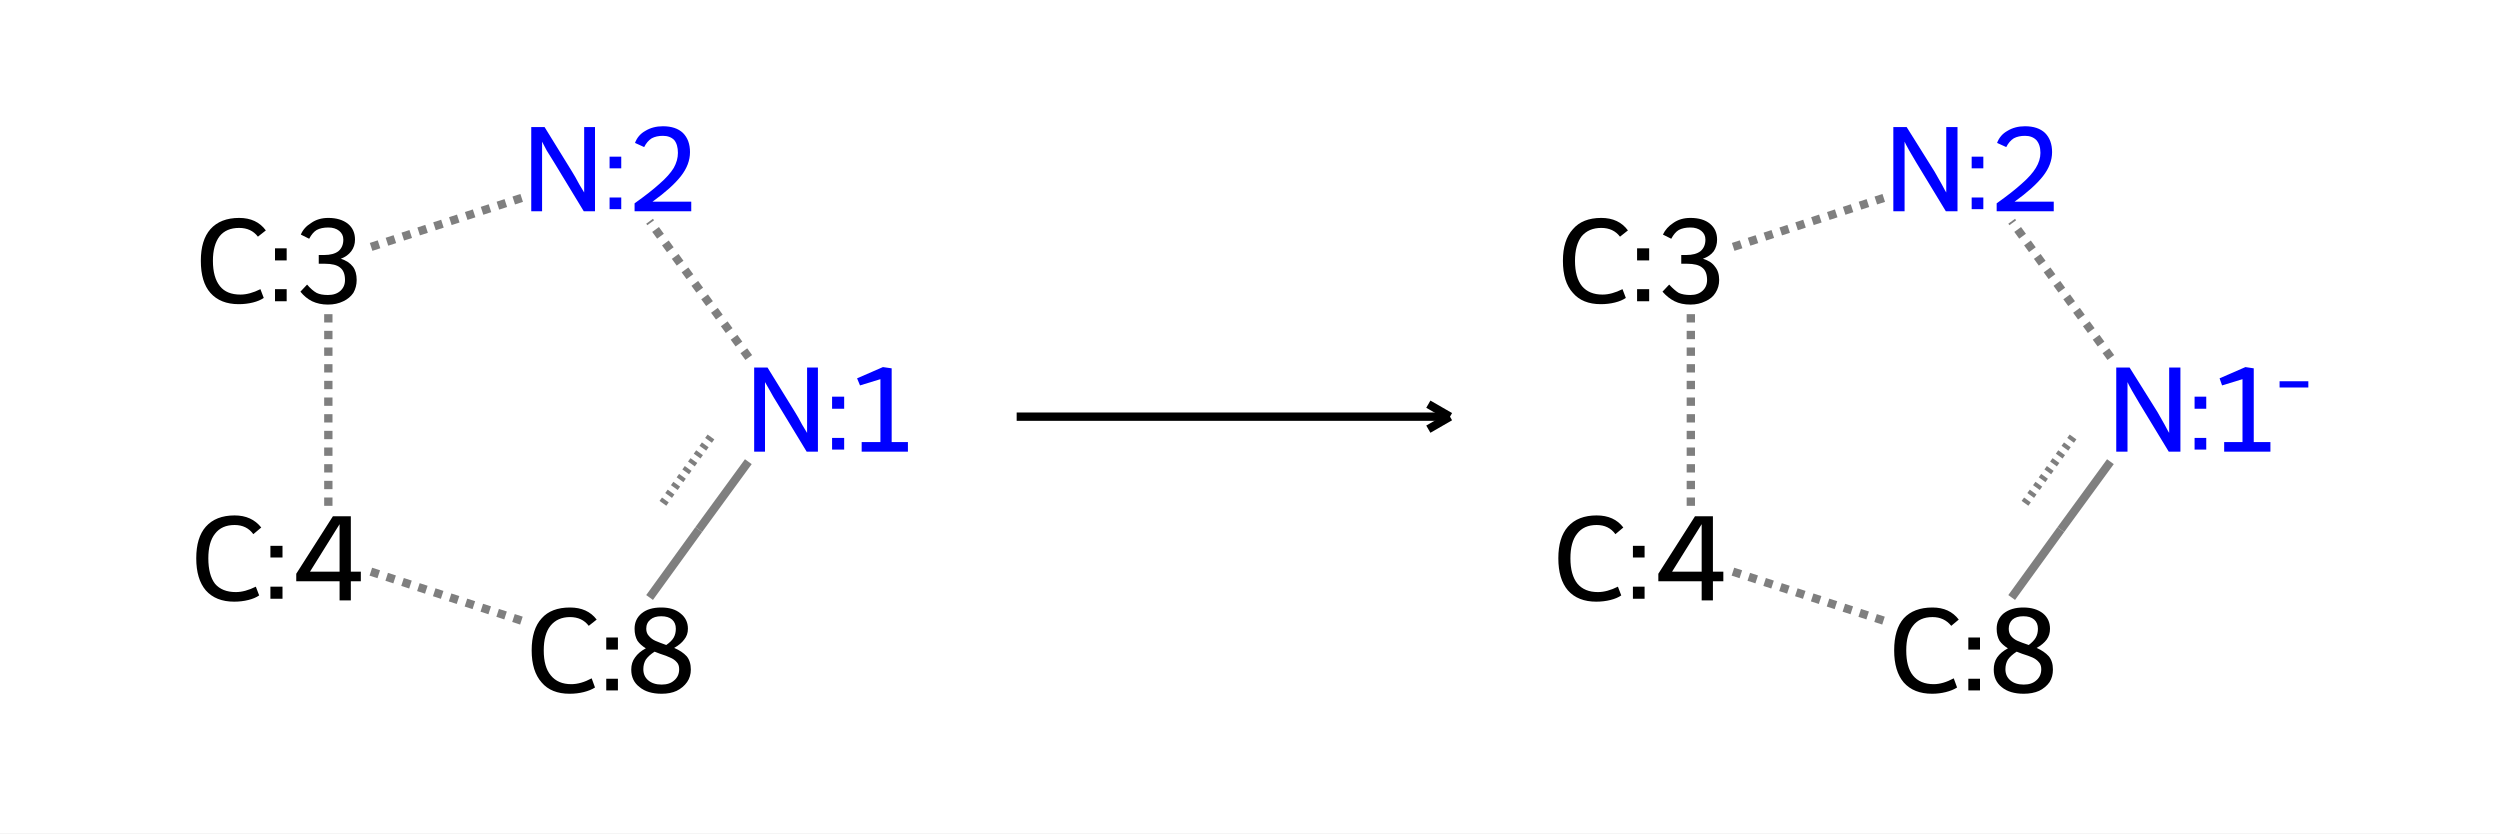
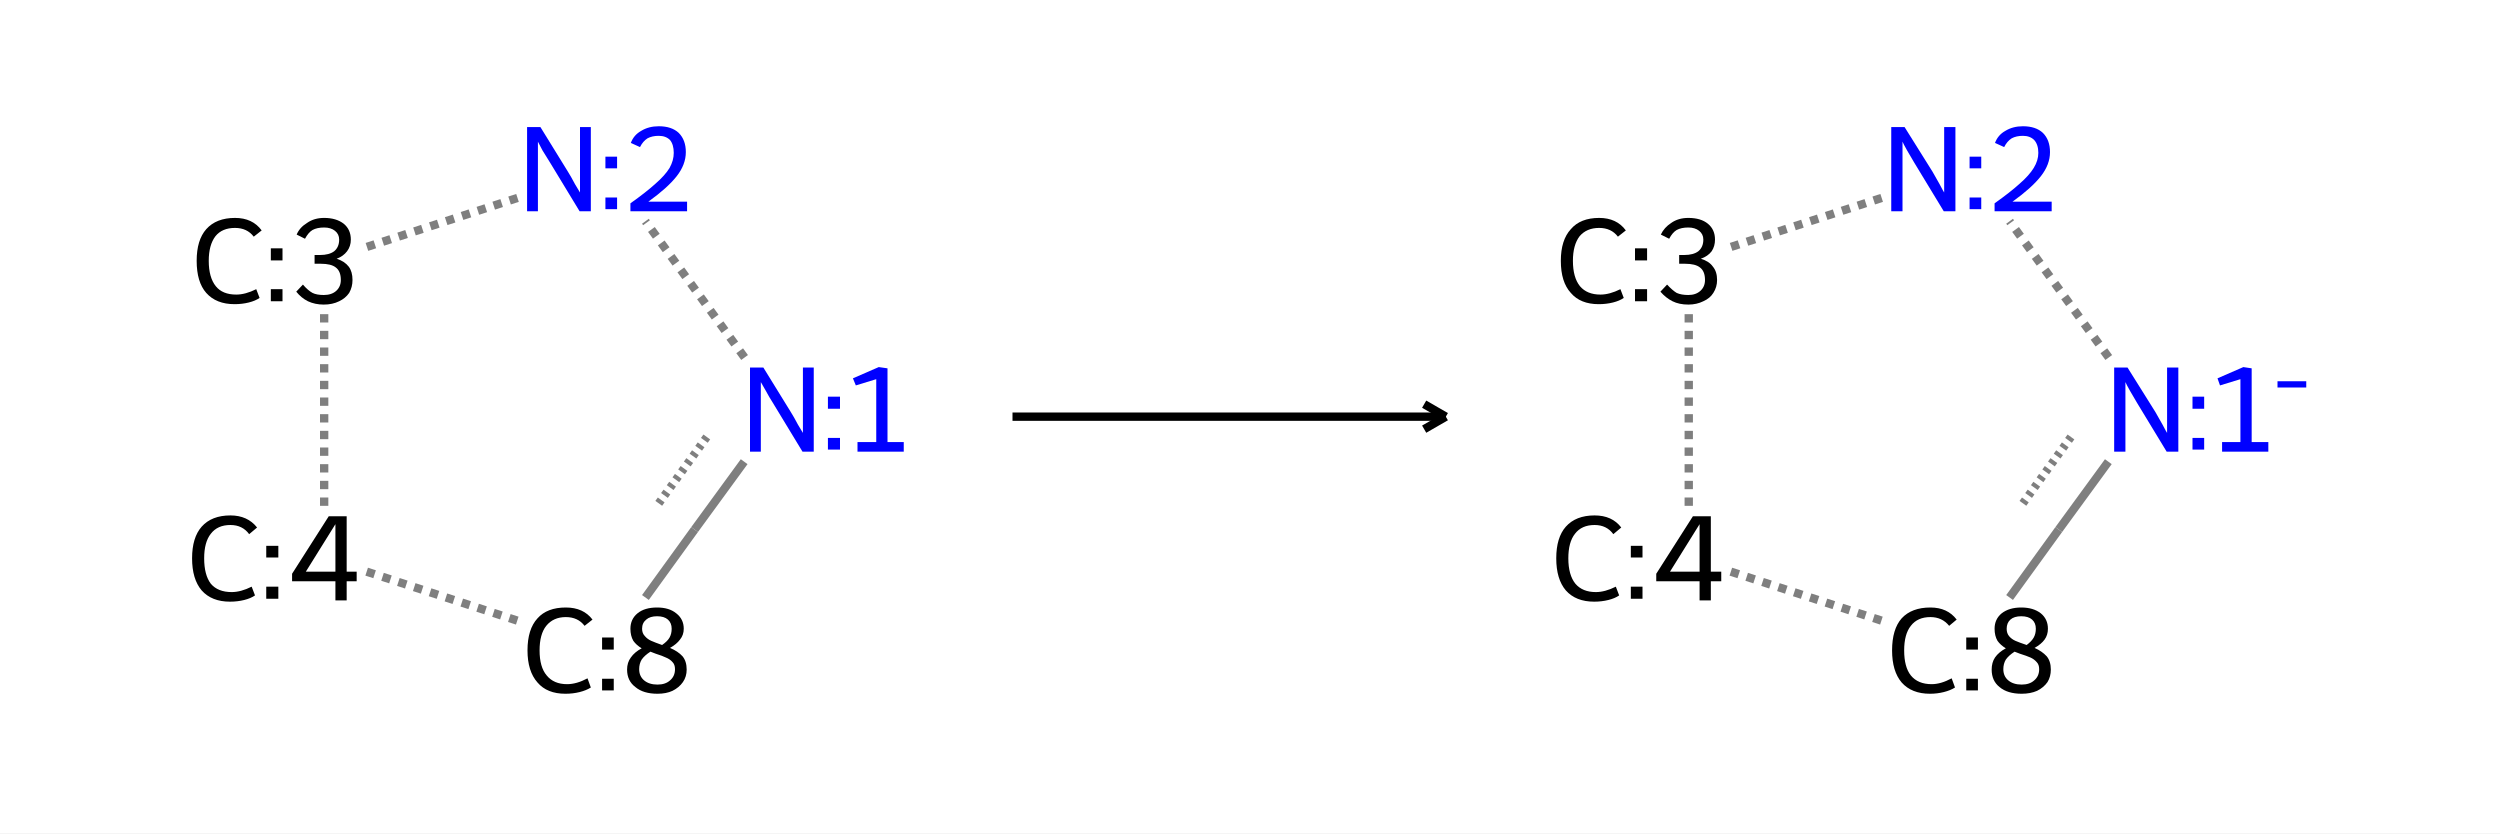
<svg xmlns="http://www.w3.org/2000/svg" version="1.1" baseProfile="full" xml:space="preserve" width="600px" height="200px" viewBox="0 0 600 200">
  <rect style="opacity:1.0;fill:#FFFFFF;stroke:none" width="600.0" height="200.0" x="0.0" y="0.0"> </rect>
-   <path class="bond-0 atom-0 atom-1" d="M 179.7,85.8 L 155.9,53.1" style="fill:none;fill-rule:evenodd;stroke:#7F7F7F;stroke-width:2.0px;stroke-linecap:butt;stroke-linejoin:miter;stroke-opacity:1;stroke-dasharray:2,2" />
-   <path class="bond-1 atom-1 atom-2" d="M 125.2,47.5 L 88.0,59.6" style="fill:none;fill-rule:evenodd;stroke:#7F7F7F;stroke-width:2.0px;stroke-linecap:butt;stroke-linejoin:miter;stroke-opacity:1;stroke-dasharray:2,2" />
-   <path class="bond-2 atom-2 atom-3" d="M 78.8,75.4 L 78.8,121.6" style="fill:none;fill-rule:evenodd;stroke:#7F7F7F;stroke-width:2.0px;stroke-linecap:butt;stroke-linejoin:miter;stroke-opacity:1;stroke-dasharray:2,2" />
-   <path class="bond-3 atom-3 atom-4" d="M 89.0,137.2 L 125.3,149.0" style="fill:none;fill-rule:evenodd;stroke:#7F7F7F;stroke-width:2.0px;stroke-linecap:butt;stroke-linejoin:miter;stroke-opacity:1;stroke-dasharray:2,2" />
-   <path class="bond-4 atom-4 atom-0" d="M 155.9,143.4 L 167.7,127.1" style="fill:none;fill-rule:evenodd;stroke:#7F7F7F;stroke-width:2.0px;stroke-linecap:butt;stroke-linejoin:miter;stroke-opacity:1" />
-   <path class="bond-4 atom-4 atom-0" d="M 167.7,127.1 L 179.6,110.8" style="fill:none;fill-rule:evenodd;stroke:#7F7F7F;stroke-width:2.0px;stroke-linecap:butt;stroke-linejoin:miter;stroke-opacity:1" />
-   <path class="bond-4 atom-4 atom-0" d="M 159.1,120.8 L 170.9,104.5" style="fill:none;fill-rule:evenodd;stroke:#7F7F7F;stroke-width:2.0px;stroke-linecap:butt;stroke-linejoin:miter;stroke-opacity:1;stroke-dasharray:1,1.333" />
-   <path class="atom-0" d="M 184.2 88.2 L 190.8 98.9 Q 191.5 100.0, 192.5 101.9 Q 193.6 103.8, 193.7 103.9 L 193.7 88.2 L 196.3 88.2 L 196.3 108.4 L 193.6 108.4 L 186.5 96.7 Q 185.6 95.3, 184.8 93.8 Q 183.9 92.2, 183.6 91.7 L 183.6 108.4 L 181.0 108.4 L 181.0 88.2 L 184.2 88.2 " fill="#0000FF" />
-   <path class="atom-0" d="M 199.7 105.1 L 202.6 105.1 L 202.6 107.9 L 199.7 107.9 L 199.7 105.1 M 199.7 95.2 L 202.6 95.2 L 202.6 98.1 L 199.7 98.1 L 199.7 95.2 " fill="#0000FF" />
-   <path class="atom-0" d="M 206.8 106.1 L 211.3 106.1 L 211.3 91.0 L 206.4 92.5 L 205.7 90.8 L 211.9 88.1 L 214.0 88.4 L 214.0 106.1 L 217.9 106.1 L 217.9 108.4 L 206.8 108.4 L 206.8 106.1 " fill="#0000FF" />
-   <path class="atom-1" d="M 130.7 30.5 L 137.3 41.2 Q 138.0 42.3, 139.0 44.2 Q 140.1 46.1, 140.2 46.2 L 140.2 30.5 L 142.8 30.5 L 142.8 50.7 L 140.1 50.7 L 133.0 39.0 Q 132.1 37.6, 131.2 36.1 Q 130.4 34.5, 130.1 34.0 L 130.1 50.7 L 127.5 50.7 L 127.5 30.5 L 130.7 30.5 " fill="#0000FF" />
-   <path class="atom-1" d="M 146.3 47.4 L 149.1 47.4 L 149.1 50.2 L 146.3 50.2 L 146.3 47.4 M 146.3 37.6 L 149.1 37.6 L 149.1 40.4 L 146.3 40.4 L 146.3 37.6 " fill="#0000FF" />
-   <path class="atom-1" d="M 152.4 34.3 Q 153.1 32.4, 154.9 31.4 Q 156.7 30.3, 159.1 30.3 Q 162.2 30.3, 163.9 31.9 Q 165.6 33.6, 165.6 36.5 Q 165.6 39.5, 163.4 42.3 Q 161.2 45.1, 156.6 48.4 L 165.9 48.4 L 165.9 50.7 L 152.3 50.7 L 152.3 48.8 Q 156.1 46.1, 158.3 44.1 Q 160.6 42.1, 161.7 40.3 Q 162.7 38.5, 162.7 36.7 Q 162.7 34.7, 161.8 33.6 Q 160.8 32.6, 159.1 32.6 Q 157.5 32.6, 156.4 33.2 Q 155.3 33.9, 154.6 35.3 L 152.4 34.3 " fill="#0000FF" />
-   <path class="atom-2" d="M 48.2 62.6 Q 48.2 57.6, 50.5 55.0 Q 52.9 52.3, 57.4 52.3 Q 61.6 52.3, 63.8 55.3 L 61.9 56.8 Q 60.3 54.7, 57.4 54.7 Q 54.3 54.7, 52.7 56.7 Q 51.1 58.8, 51.1 62.6 Q 51.1 66.6, 52.8 68.7 Q 54.4 70.7, 57.7 70.7 Q 59.9 70.7, 62.5 69.4 L 63.3 71.5 Q 62.3 72.2, 60.7 72.6 Q 59.1 73.0, 57.3 73.0 Q 52.9 73.0, 50.5 70.3 Q 48.2 67.7, 48.2 62.6 " fill="#000000" />
-   <path class="atom-2" d="M 66.0 69.4 L 68.8 69.4 L 68.8 72.3 L 66.0 72.3 L 66.0 69.4 M 66.0 59.6 L 68.8 59.6 L 68.8 62.5 L 66.0 62.5 L 66.0 59.6 " fill="#000000" />
-   <path class="atom-2" d="M 81.8 62.1 Q 83.7 62.7, 84.7 64.0 Q 85.6 65.2, 85.6 67.2 Q 85.6 68.9, 84.8 70.3 Q 83.9 71.6, 82.4 72.3 Q 80.8 73.1, 78.7 73.1 Q 76.6 73.1, 74.9 72.3 Q 73.3 71.5, 72.1 70.0 L 73.7 68.3 Q 74.9 69.7, 76.0 70.3 Q 77.0 70.8, 78.7 70.8 Q 80.6 70.8, 81.7 69.8 Q 82.8 68.8, 82.8 67.2 Q 82.8 65.1, 81.6 64.2 Q 80.5 63.3, 78.0 63.3 L 76.5 63.3 L 76.5 61.2 L 77.8 61.2 Q 80.0 61.2, 81.2 60.3 Q 82.4 59.3, 82.4 57.5 Q 82.4 56.2, 81.4 55.4 Q 80.4 54.6, 78.8 54.6 Q 77.1 54.6, 76.0 55.2 Q 75.0 55.8, 74.2 57.3 L 72.2 56.3 Q 72.9 54.6, 74.7 53.5 Q 76.4 52.3, 78.8 52.3 Q 81.7 52.3, 83.5 53.7 Q 85.2 55.1, 85.2 57.5 Q 85.2 59.1, 84.3 60.3 Q 83.4 61.5, 81.8 62.1 " fill="#000000" />
-   <path class="atom-3" d="M 47.1 134.0 Q 47.1 129.0, 49.4 126.4 Q 51.8 123.7, 56.3 123.7 Q 60.4 123.7, 62.7 126.6 L 60.8 128.2 Q 59.2 126.0, 56.3 126.0 Q 53.2 126.0, 51.6 128.1 Q 50.0 130.1, 50.0 134.0 Q 50.0 138.0, 51.6 140.1 Q 53.3 142.1, 56.6 142.1 Q 58.8 142.1, 61.4 140.8 L 62.2 142.9 Q 61.2 143.6, 59.6 144.0 Q 58.0 144.4, 56.2 144.4 Q 51.8 144.4, 49.4 141.7 Q 47.1 139.0, 47.1 134.0 " fill="#000000" />
-   <path class="atom-3" d="M 64.9 140.8 L 67.8 140.8 L 67.8 143.7 L 64.9 143.7 L 64.9 140.8 M 64.9 131.0 L 67.8 131.0 L 67.8 133.8 L 64.9 133.8 L 64.9 131.0 " fill="#000000" />
-   <path class="atom-3" d="M 84.2 137.2 L 86.6 137.2 L 86.6 139.5 L 84.2 139.5 L 84.2 144.1 L 81.5 144.1 L 81.5 139.5 L 71.1 139.5 L 71.1 137.7 L 79.9 123.9 L 84.2 123.9 L 84.2 137.2 M 74.4 137.2 L 81.5 137.2 L 81.5 125.8 L 74.4 137.2 " fill="#000000" />
-   <path class="atom-4" d="M 127.6 156.1 Q 127.6 151.0, 130.0 148.4 Q 132.3 145.8, 136.8 145.8 Q 141.0 145.8, 143.2 148.7 L 141.3 150.2 Q 139.7 148.1, 136.8 148.1 Q 133.8 148.1, 132.1 150.2 Q 130.5 152.2, 130.5 156.1 Q 130.5 160.1, 132.2 162.1 Q 133.9 164.2, 137.1 164.2 Q 139.4 164.2, 142.0 162.8 L 142.8 165.0 Q 141.7 165.7, 140.1 166.1 Q 138.5 166.5, 136.7 166.5 Q 132.3 166.5, 130.0 163.8 Q 127.6 161.1, 127.6 156.1 " fill="#000000" />
-   <path class="atom-4" d="M 145.5 162.9 L 148.3 162.9 L 148.3 165.7 L 145.5 165.7 L 145.5 162.9 M 145.5 153.0 L 148.3 153.0 L 148.3 155.9 L 145.5 155.9 L 145.5 153.0 " fill="#000000" />
-   <path class="atom-4" d="M 161.8 155.5 Q 163.7 156.3, 164.8 157.5 Q 165.8 158.7, 165.8 160.7 Q 165.8 162.4, 164.9 163.7 Q 164.0 165.0, 162.4 165.8 Q 160.9 166.5, 158.8 166.5 Q 155.4 166.5, 153.5 164.9 Q 151.5 163.4, 151.5 160.7 Q 151.5 159.0, 152.4 157.8 Q 153.3 156.5, 155.0 155.6 Q 153.7 154.8, 153.0 153.8 Q 152.3 152.6, 152.3 150.9 Q 152.3 148.6, 154.0 147.2 Q 155.7 145.8, 158.7 145.8 Q 161.6 145.8, 163.3 147.2 Q 165.1 148.6, 165.1 150.9 Q 165.1 152.4, 164.2 153.5 Q 163.4 154.6, 161.8 155.5 M 158.7 147.9 Q 157.0 147.9, 156.1 148.7 Q 155.1 149.5, 155.1 150.9 Q 155.1 152.0, 155.8 152.7 Q 156.4 153.4, 157.3 153.8 Q 158.2 154.2, 159.9 154.8 Q 161.2 153.9, 161.7 153.0 Q 162.2 152.1, 162.2 150.9 Q 162.2 149.5, 161.3 148.7 Q 160.4 147.9, 158.7 147.9 M 158.8 164.3 Q 160.7 164.3, 161.8 163.3 Q 163.0 162.3, 163.0 160.6 Q 163.0 159.5, 162.4 158.9 Q 161.8 158.2, 160.8 157.8 Q 160.0 157.4, 158.4 156.9 L 157.1 156.4 Q 155.7 157.3, 155.0 158.3 Q 154.4 159.3, 154.4 160.6 Q 154.4 162.3, 155.6 163.3 Q 156.8 164.3, 158.8 164.3 " fill="#000000" />
-   <path class="bond-5 atom-5 atom-6" d="M 506.6,85.8 L 482.8,53.1" style="fill:none;fill-rule:evenodd;stroke:#7F7F7F;stroke-width:2.0px;stroke-linecap:butt;stroke-linejoin:miter;stroke-opacity:1;stroke-dasharray:2,2" />
-   <path class="bond-6 atom-6 atom-7" d="M 452.1,47.5 L 414.9,59.6" style="fill:none;fill-rule:evenodd;stroke:#7F7F7F;stroke-width:2.0px;stroke-linecap:butt;stroke-linejoin:miter;stroke-opacity:1;stroke-dasharray:2,2" />
-   <path class="bond-7 atom-7 atom-8" d="M 405.8,75.4 L 405.8,121.6" style="fill:none;fill-rule:evenodd;stroke:#7F7F7F;stroke-width:2.0px;stroke-linecap:butt;stroke-linejoin:miter;stroke-opacity:1;stroke-dasharray:2,2" />
-   <path class="bond-8 atom-8 atom-9" d="M 415.9,137.2 L 452.2,149.0" style="fill:none;fill-rule:evenodd;stroke:#7F7F7F;stroke-width:2.0px;stroke-linecap:butt;stroke-linejoin:miter;stroke-opacity:1;stroke-dasharray:2,2" />
-   <path class="bond-9 atom-9 atom-5" d="M 482.8,143.4 L 494.6,127.1" style="fill:none;fill-rule:evenodd;stroke:#7F7F7F;stroke-width:2.0px;stroke-linecap:butt;stroke-linejoin:miter;stroke-opacity:1" />
-   <path class="bond-9 atom-9 atom-5" d="M 494.6,127.1 L 506.5,110.8" style="fill:none;fill-rule:evenodd;stroke:#7F7F7F;stroke-width:2.0px;stroke-linecap:butt;stroke-linejoin:miter;stroke-opacity:1" />
-   <path class="bond-9 atom-9 atom-5" d="M 486.0,120.8 L 497.8,104.5" style="fill:none;fill-rule:evenodd;stroke:#7F7F7F;stroke-width:2.0px;stroke-linecap:butt;stroke-linejoin:miter;stroke-opacity:1;stroke-dasharray:1,1.333" />
-   <path class="atom-0" d="M 511.1 88.2 L 517.8 98.9 Q 518.4 100.0, 519.5 101.9 Q 520.5 103.8, 520.6 103.9 L 520.6 88.2 L 523.3 88.2 L 523.3 108.4 L 520.5 108.4 L 513.4 96.7 Q 512.6 95.3, 511.7 93.8 Q 510.8 92.2, 510.6 91.7 L 510.6 108.4 L 507.9 108.4 L 507.9 88.2 L 511.1 88.2 " fill="#0000FF" />
-   <path class="atom-0" d="M 526.7 105.1 L 529.5 105.1 L 529.5 107.9 L 526.7 107.9 L 526.7 105.1 M 526.7 95.2 L 529.5 95.2 L 529.5 98.1 L 526.7 98.1 L 526.7 95.2 " fill="#0000FF" />
-   <path class="atom-0" d="M 533.8 106.1 L 538.2 106.1 L 538.2 91.0 L 533.3 92.5 L 532.7 90.8 L 538.9 88.1 L 540.9 88.4 L 540.9 106.1 L 544.9 106.1 L 544.9 108.4 L 533.8 108.4 L 533.8 106.1 " fill="#0000FF" />
-   <path class="atom-0" d="M 547.1 91.5 L 554.0 91.5 L 554.0 93.0 L 547.1 93.0 L 547.1 91.5 " fill="#0000FF" />
-   <path class="atom-1" d="M 457.6 30.5 L 464.3 41.2 Q 464.9 42.3, 466.0 44.2 Q 467.0 46.1, 467.1 46.2 L 467.1 30.5 L 469.8 30.5 L 469.8 50.7 L 467.0 50.7 L 459.9 39.0 Q 459.1 37.6, 458.2 36.1 Q 457.3 34.5, 457.1 34.0 L 457.1 50.7 L 454.4 50.7 L 454.4 30.5 L 457.6 30.5 " fill="#0000FF" />
-   <path class="atom-1" d="M 473.2 47.4 L 476.0 47.4 L 476.0 50.2 L 473.2 50.2 L 473.2 47.4 M 473.2 37.6 L 476.0 37.6 L 476.0 40.4 L 473.2 40.4 L 473.2 37.6 " fill="#0000FF" />
-   <path class="atom-1" d="M 479.3 34.3 Q 480.0 32.4, 481.8 31.4 Q 483.6 30.3, 486.0 30.3 Q 489.1 30.3, 490.8 31.9 Q 492.5 33.6, 492.5 36.5 Q 492.5 39.5, 490.3 42.3 Q 488.1 45.1, 483.5 48.4 L 492.9 48.4 L 492.9 50.7 L 479.2 50.7 L 479.2 48.8 Q 483.0 46.1, 485.2 44.1 Q 487.5 42.1, 488.6 40.3 Q 489.7 38.5, 489.7 36.7 Q 489.7 34.7, 488.7 33.6 Q 487.7 32.6, 486.0 32.6 Q 484.4 32.6, 483.3 33.2 Q 482.2 33.9, 481.5 35.3 L 479.3 34.3 " fill="#0000FF" />
-   <path class="atom-2" d="M 375.1 62.6 Q 375.1 57.6, 377.5 55.0 Q 379.8 52.3, 384.3 52.3 Q 388.5 52.3, 390.7 55.3 L 388.8 56.8 Q 387.2 54.7, 384.3 54.7 Q 381.3 54.7, 379.6 56.7 Q 378.0 58.8, 378.0 62.6 Q 378.0 66.6, 379.7 68.7 Q 381.4 70.7, 384.6 70.7 Q 386.8 70.7, 389.4 69.4 L 390.2 71.5 Q 389.2 72.2, 387.6 72.6 Q 386.0 73.0, 384.2 73.0 Q 379.8 73.0, 377.5 70.3 Q 375.1 67.7, 375.1 62.6 " fill="#000000" />
-   <path class="atom-2" d="M 392.9 69.4 L 395.8 69.4 L 395.8 72.3 L 392.9 72.3 L 392.9 69.4 M 392.9 59.6 L 395.8 59.6 L 395.8 62.5 L 392.9 62.5 L 392.9 59.6 " fill="#000000" />
-   <path class="atom-2" d="M 408.7 62.1 Q 410.7 62.7, 411.6 64.0 Q 412.6 65.2, 412.6 67.2 Q 412.6 68.9, 411.7 70.3 Q 410.9 71.6, 409.3 72.3 Q 407.7 73.1, 405.7 73.1 Q 403.5 73.1, 401.9 72.3 Q 400.3 71.5, 399.0 70.0 L 400.6 68.3 Q 401.9 69.7, 402.9 70.3 Q 404.0 70.8, 405.7 70.8 Q 407.5 70.8, 408.6 69.8 Q 409.7 68.8, 409.7 67.2 Q 409.7 65.1, 408.5 64.2 Q 407.4 63.3, 404.9 63.3 L 403.5 63.3 L 403.5 61.2 L 404.7 61.2 Q 406.9 61.2, 408.1 60.3 Q 409.3 59.3, 409.3 57.5 Q 409.3 56.2, 408.3 55.4 Q 407.3 54.6, 405.7 54.6 Q 404.0 54.6, 402.9 55.2 Q 401.9 55.8, 401.1 57.3 L 399.1 56.3 Q 399.9 54.6, 401.6 53.5 Q 403.3 52.3, 405.7 52.3 Q 408.7 52.3, 410.4 53.7 Q 412.1 55.1, 412.1 57.5 Q 412.1 59.1, 411.3 60.3 Q 410.4 61.5, 408.7 62.1 " fill="#000000" />
-   <path class="atom-3" d="M 374.0 134.0 Q 374.0 129.0, 376.3 126.4 Q 378.7 123.7, 383.2 123.7 Q 387.4 123.7, 389.6 126.6 L 387.7 128.2 Q 386.1 126.0, 383.2 126.0 Q 380.1 126.0, 378.5 128.1 Q 376.9 130.1, 376.9 134.0 Q 376.9 138.0, 378.6 140.1 Q 380.3 142.1, 383.5 142.1 Q 385.7 142.1, 388.3 140.8 L 389.1 142.9 Q 388.1 143.6, 386.5 144.0 Q 384.9 144.4, 383.1 144.4 Q 378.7 144.4, 376.3 141.7 Q 374.0 139.0, 374.0 134.0 " fill="#000000" />
-   <path class="atom-3" d="M 391.9 140.8 L 394.7 140.8 L 394.7 143.7 L 391.9 143.7 L 391.9 140.8 M 391.9 131.0 L 394.7 131.0 L 394.7 133.8 L 391.9 133.8 L 391.9 131.0 " fill="#000000" />
-   <path class="atom-3" d="M 411.1 137.2 L 413.6 137.2 L 413.6 139.5 L 411.1 139.5 L 411.1 144.1 L 408.4 144.1 L 408.4 139.5 L 398.0 139.5 L 398.0 137.7 L 406.8 123.9 L 411.1 123.9 L 411.1 137.2 M 401.3 137.2 L 408.4 137.2 L 408.4 125.8 L 401.3 137.2 " fill="#000000" />
-   <path class="atom-4" d="M 454.6 156.1 Q 454.6 151.0, 456.9 148.4 Q 459.3 145.8, 463.8 145.8 Q 467.9 145.8, 470.1 148.7 L 468.3 150.2 Q 466.6 148.1, 463.8 148.1 Q 460.7 148.1, 459.1 150.2 Q 457.5 152.2, 457.5 156.1 Q 457.5 160.1, 459.1 162.1 Q 460.8 164.2, 464.1 164.2 Q 466.3 164.2, 468.9 162.8 L 469.7 165.0 Q 468.6 165.7, 467.0 166.1 Q 465.4 166.5, 463.7 166.5 Q 459.3 166.5, 456.9 163.8 Q 454.6 161.1, 454.6 156.1 " fill="#000000" />
-   <path class="atom-4" d="M 472.4 162.9 L 475.2 162.9 L 475.2 165.7 L 472.4 165.7 L 472.4 162.9 M 472.4 153.0 L 475.2 153.0 L 475.2 155.9 L 472.4 155.9 L 472.4 153.0 " fill="#000000" />
-   <path class="atom-4" d="M 488.8 155.5 Q 490.6 156.3, 491.7 157.5 Q 492.7 158.7, 492.7 160.7 Q 492.7 162.4, 491.9 163.7 Q 491.0 165.0, 489.4 165.8 Q 487.8 166.5, 485.7 166.5 Q 482.3 166.5, 480.4 164.9 Q 478.5 163.4, 478.5 160.7 Q 478.5 159.0, 479.3 157.8 Q 480.2 156.5, 481.9 155.6 Q 480.6 154.8, 479.9 153.8 Q 479.2 152.6, 479.2 150.9 Q 479.2 148.6, 480.9 147.2 Q 482.7 145.8, 485.6 145.8 Q 488.5 145.8, 490.3 147.2 Q 492.0 148.6, 492.0 150.9 Q 492.0 152.4, 491.2 153.5 Q 490.4 154.6, 488.8 155.5 M 485.6 147.9 Q 483.9 147.9, 483.0 148.7 Q 482.1 149.5, 482.1 150.9 Q 482.1 152.0, 482.7 152.7 Q 483.3 153.4, 484.2 153.8 Q 485.1 154.2, 486.9 154.8 Q 488.1 153.9, 488.6 153.0 Q 489.1 152.1, 489.1 150.9 Q 489.1 149.5, 488.2 148.7 Q 487.3 147.9, 485.6 147.9 M 485.7 164.3 Q 487.6 164.3, 488.7 163.3 Q 489.9 162.3, 489.9 160.6 Q 489.9 159.5, 489.3 158.9 Q 488.7 158.2, 487.8 157.8 Q 486.9 157.4, 485.3 156.9 L 484.0 156.4 Q 482.6 157.3, 481.9 158.3 Q 481.3 159.3, 481.3 160.6 Q 481.3 162.3, 482.5 163.3 Q 483.7 164.3, 485.7 164.3 " fill="#000000" />
-   <path d="M 244.0,100.0 L 348.0,100.0" style="fill:none;fill-rule:evenodd;stroke:#000000;stroke-width:2.0px;stroke-linecap:butt;stroke-linejoin:miter;stroke-opacity:1" />
-   <path d="M 348.0,100.0 L 342.8,103.0" style="fill:none;fill-rule:evenodd;stroke:#000000;stroke-width:2.0px;stroke-linecap:butt;stroke-linejoin:miter;stroke-opacity:1" />
-   <path d="M 348.0,100.0 L 342.8,97.0" style="fill:none;fill-rule:evenodd;stroke:#000000;stroke-width:2.0px;stroke-linecap:butt;stroke-linejoin:miter;stroke-opacity:1" />
+   <path class="bond-0 atom-0 atom-1" d="M 178.7,85.8 L 154.9,53.1" style="fill:none;fill-rule:evenodd;stroke:#7F7F7F;stroke-width:2.0px;stroke-linecap:butt;stroke-linejoin:miter;stroke-opacity:1;stroke-dasharray:2,2" />
+   <path class="bond-1 atom-1 atom-2" d="M 124.2,47.5 L 87.0,59.6" style="fill:none;fill-rule:evenodd;stroke:#7F7F7F;stroke-width:2.0px;stroke-linecap:butt;stroke-linejoin:miter;stroke-opacity:1;stroke-dasharray:2,2" />
+   <path class="bond-2 atom-2 atom-3" d="M 77.8,75.4 L 77.8,121.6" style="fill:none;fill-rule:evenodd;stroke:#7F7F7F;stroke-width:2.0px;stroke-linecap:butt;stroke-linejoin:miter;stroke-opacity:1;stroke-dasharray:2,2" />
+   <path class="bond-3 atom-3 atom-4" d="M 88.0,137.2 L 124.3,149.0" style="fill:none;fill-rule:evenodd;stroke:#7F7F7F;stroke-width:2.0px;stroke-linecap:butt;stroke-linejoin:miter;stroke-opacity:1;stroke-dasharray:2,2" />
+   <path class="bond-4 atom-4 atom-0" d="M 154.9,143.4 L 166.7,127.1" style="fill:none;fill-rule:evenodd;stroke:#7F7F7F;stroke-width:2.0px;stroke-linecap:butt;stroke-linejoin:miter;stroke-opacity:1" />
+   <path class="bond-4 atom-4 atom-0" d="M 166.7,127.1 L 178.6,110.8" style="fill:none;fill-rule:evenodd;stroke:#7F7F7F;stroke-width:2.0px;stroke-linecap:butt;stroke-linejoin:miter;stroke-opacity:1" />
+   <path class="bond-4 atom-4 atom-0" d="M 158.1,120.8 L 169.9,104.5" style="fill:none;fill-rule:evenodd;stroke:#7F7F7F;stroke-width:2.0px;stroke-linecap:butt;stroke-linejoin:miter;stroke-opacity:1;stroke-dasharray:1,1.333" />
+   <path class="atom-0" d="M 183.2 88.2 L 189.8 98.9 Q 190.5 100.0, 191.5 101.9 Q 192.6 103.8, 192.7 103.9 L 192.7 88.2 L 195.3 88.2 L 195.3 108.4 L 192.6 108.4 L 185.5 96.7 Q 184.6 95.3, 183.8 93.8 Q 182.9 92.2, 182.6 91.7 L 182.6 108.4 L 180.0 108.4 L 180.0 88.2 L 183.2 88.2 " fill="#0000FF" />
+   <path class="atom-0" d="M 198.7 105.1 L 201.6 105.1 L 201.6 107.9 L 198.7 107.9 L 198.7 105.1 M 198.7 95.2 L 201.6 95.2 L 201.6 98.1 L 198.7 98.1 L 198.7 95.2 " fill="#0000FF" />
+   <path class="atom-0" d="M 205.8 106.1 L 210.3 106.1 L 210.3 91.0 L 205.4 92.5 L 204.7 90.8 L 210.9 88.1 L 213.0 88.4 L 213.0 106.1 L 216.9 106.1 L 216.9 108.4 L 205.8 108.4 L 205.8 106.1 " fill="#0000FF" />
+   <path class="atom-1" d="M 129.7 30.5 L 136.3 41.2 Q 137.0 42.3, 138.0 44.2 Q 139.1 46.1, 139.2 46.2 L 139.2 30.5 L 141.8 30.5 L 141.8 50.7 L 139.1 50.7 L 132.0 39.0 Q 131.1 37.6, 130.2 36.1 Q 129.4 34.5, 129.1 34.0 L 129.1 50.7 L 126.5 50.7 L 126.5 30.5 L 129.7 30.5 " fill="#0000FF" />
+   <path class="atom-1" d="M 145.3 47.4 L 148.1 47.4 L 148.1 50.2 L 145.3 50.2 L 145.3 47.4 M 145.3 37.6 L 148.1 37.6 L 148.1 40.4 L 145.3 40.4 L 145.3 37.6 " fill="#0000FF" />
+   <path class="atom-1" d="M 151.4 34.3 Q 152.1 32.4, 153.9 31.4 Q 155.7 30.3, 158.1 30.3 Q 161.2 30.3, 162.9 31.9 Q 164.6 33.6, 164.6 36.5 Q 164.6 39.5, 162.4 42.3 Q 160.2 45.1, 155.6 48.4 L 164.9 48.4 L 164.9 50.7 L 151.3 50.7 L 151.3 48.8 Q 155.1 46.1, 157.3 44.1 Q 159.6 42.1, 160.7 40.3 Q 161.7 38.5, 161.7 36.7 Q 161.7 34.7, 160.8 33.6 Q 159.8 32.6, 158.1 32.6 Q 156.5 32.6, 155.4 33.2 Q 154.3 33.9, 153.6 35.3 L 151.4 34.3 " fill="#0000FF" />
+   <path class="atom-2" d="M 47.2 62.6 Q 47.2 57.6, 49.5 55.0 Q 51.9 52.3, 56.4 52.3 Q 60.6 52.3, 62.8 55.3 L 60.9 56.8 Q 59.3 54.7, 56.4 54.7 Q 53.3 54.7, 51.7 56.7 Q 50.1 58.8, 50.1 62.6 Q 50.1 66.6, 51.8 68.7 Q 53.4 70.7, 56.7 70.7 Q 58.9 70.7, 61.5 69.4 L 62.3 71.5 Q 61.3 72.2, 59.7 72.6 Q 58.1 73.0, 56.3 73.0 Q 51.9 73.0, 49.5 70.3 Q 47.2 67.7, 47.2 62.6 " fill="#000000" />
+   <path class="atom-2" d="M 65.0 69.4 L 67.8 69.4 L 67.8 72.3 L 65.0 72.3 L 65.0 69.4 M 65.0 59.6 L 67.8 59.6 L 67.8 62.5 L 65.0 62.5 L 65.0 59.6 " fill="#000000" />
+   <path class="atom-2" d="M 80.8 62.1 Q 82.7 62.7, 83.7 64.0 Q 84.6 65.2, 84.6 67.2 Q 84.6 68.9, 83.8 70.3 Q 82.9 71.6, 81.4 72.3 Q 79.8 73.1, 77.7 73.1 Q 75.6 73.1, 73.9 72.3 Q 72.3 71.5, 71.1 70.0 L 72.7 68.3 Q 73.9 69.7, 75.0 70.3 Q 76.0 70.8, 77.7 70.8 Q 79.6 70.8, 80.7 69.8 Q 81.8 68.8, 81.8 67.2 Q 81.8 65.1, 80.6 64.2 Q 79.5 63.3, 77.0 63.3 L 75.5 63.3 L 75.5 61.2 L 76.8 61.2 Q 79.0 61.2, 80.2 60.3 Q 81.4 59.3, 81.4 57.5 Q 81.4 56.2, 80.4 55.4 Q 79.4 54.6, 77.8 54.6 Q 76.1 54.6, 75.0 55.2 Q 74.0 55.8, 73.2 57.3 L 71.2 56.3 Q 71.9 54.6, 73.7 53.5 Q 75.4 52.3, 77.8 52.3 Q 80.7 52.3, 82.5 53.7 Q 84.2 55.1, 84.2 57.5 Q 84.2 59.1, 83.3 60.3 Q 82.4 61.5, 80.8 62.1 " fill="#000000" />
+   <path class="atom-3" d="M 46.1 134.0 Q 46.1 129.0, 48.4 126.4 Q 50.8 123.7, 55.3 123.7 Q 59.4 123.7, 61.7 126.6 L 59.8 128.2 Q 58.2 126.0, 55.3 126.0 Q 52.2 126.0, 50.6 128.1 Q 49.0 130.1, 49.0 134.0 Q 49.0 138.0, 50.6 140.1 Q 52.3 142.1, 55.6 142.1 Q 57.8 142.1, 60.4 140.8 L 61.2 142.9 Q 60.2 143.6, 58.6 144.0 Q 57.0 144.4, 55.2 144.4 Q 50.8 144.4, 48.4 141.7 Q 46.1 139.0, 46.1 134.0 " fill="#000000" />
+   <path class="atom-3" d="M 63.9 140.8 L 66.8 140.8 L 66.8 143.7 L 63.9 143.7 L 63.9 140.8 M 63.9 131.0 L 66.8 131.0 L 66.8 133.8 L 63.9 133.8 L 63.9 131.0 " fill="#000000" />
+   <path class="atom-3" d="M 83.2 137.2 L 85.6 137.2 L 85.6 139.5 L 83.2 139.5 L 83.2 144.1 L 80.5 144.1 L 80.5 139.5 L 70.1 139.5 L 70.1 137.7 L 78.9 123.9 L 83.2 123.9 L 83.2 137.2 M 73.4 137.2 L 80.5 137.2 L 80.5 125.8 L 73.4 137.2 " fill="#000000" />
+   <path class="atom-4" d="M 126.6 156.1 Q 126.6 151.0, 129.0 148.4 Q 131.3 145.8, 135.8 145.8 Q 140.0 145.8, 142.2 148.7 L 140.3 150.2 Q 138.7 148.1, 135.8 148.1 Q 132.8 148.1, 131.1 150.2 Q 129.5 152.2, 129.5 156.1 Q 129.5 160.1, 131.2 162.1 Q 132.9 164.2, 136.1 164.2 Q 138.4 164.2, 141.0 162.8 L 141.8 165.0 Q 140.7 165.7, 139.1 166.1 Q 137.5 166.5, 135.7 166.5 Q 131.3 166.5, 129.0 163.8 Q 126.6 161.1, 126.6 156.1 " fill="#000000" />
+   <path class="atom-4" d="M 144.5 162.9 L 147.3 162.9 L 147.3 165.7 L 144.5 165.7 L 144.5 162.9 M 144.5 153.0 L 147.3 153.0 L 147.3 155.9 L 144.5 155.9 L 144.5 153.0 " fill="#000000" />
+   <path class="atom-4" d="M 160.8 155.5 Q 162.7 156.3, 163.8 157.5 Q 164.8 158.7, 164.8 160.7 Q 164.8 162.4, 163.9 163.7 Q 163.0 165.0, 161.4 165.8 Q 159.9 166.5, 157.8 166.5 Q 154.4 166.5, 152.5 164.9 Q 150.5 163.4, 150.5 160.7 Q 150.5 159.0, 151.4 157.8 Q 152.3 156.5, 154.0 155.6 Q 152.7 154.8, 152.0 153.8 Q 151.3 152.6, 151.3 150.9 Q 151.3 148.6, 153.0 147.2 Q 154.7 145.8, 157.7 145.8 Q 160.6 145.8, 162.3 147.2 Q 164.1 148.6, 164.1 150.9 Q 164.1 152.4, 163.2 153.5 Q 162.4 154.6, 160.8 155.5 M 157.7 147.9 Q 156.0 147.9, 155.1 148.7 Q 154.1 149.5, 154.1 150.9 Q 154.1 152.0, 154.8 152.7 Q 155.4 153.4, 156.3 153.8 Q 157.2 154.2, 158.9 154.8 Q 160.2 153.9, 160.7 153.0 Q 161.2 152.1, 161.2 150.9 Q 161.2 149.5, 160.3 148.7 Q 159.4 147.9, 157.7 147.9 M 157.8 164.3 Q 159.7 164.3, 160.8 163.3 Q 162.0 162.3, 162.0 160.6 Q 162.0 159.5, 161.4 158.9 Q 160.8 158.2, 159.8 157.8 Q 159.0 157.4, 157.4 156.9 L 156.1 156.4 Q 154.7 157.3, 154.0 158.3 Q 153.4 159.3, 153.4 160.6 Q 153.4 162.3, 154.6 163.3 Q 155.8 164.3, 157.8 164.3 " fill="#000000" />
+   <path class="bond-5 atom-5 atom-6" d="M 506.1,85.8 L 482.3,53.1" style="fill:none;fill-rule:evenodd;stroke:#7F7F7F;stroke-width:2.0px;stroke-linecap:butt;stroke-linejoin:miter;stroke-opacity:1;stroke-dasharray:2,2" />
+   <path class="bond-6 atom-6 atom-7" d="M 451.6,47.5 L 414.4,59.6" style="fill:none;fill-rule:evenodd;stroke:#7F7F7F;stroke-width:2.0px;stroke-linecap:butt;stroke-linejoin:miter;stroke-opacity:1;stroke-dasharray:2,2" />
+   <path class="bond-7 atom-7 atom-8" d="M 405.3,75.4 L 405.3,121.6" style="fill:none;fill-rule:evenodd;stroke:#7F7F7F;stroke-width:2.0px;stroke-linecap:butt;stroke-linejoin:miter;stroke-opacity:1;stroke-dasharray:2,2" />
+   <path class="bond-8 atom-8 atom-9" d="M 415.4,137.2 L 451.7,149.0" style="fill:none;fill-rule:evenodd;stroke:#7F7F7F;stroke-width:2.0px;stroke-linecap:butt;stroke-linejoin:miter;stroke-opacity:1;stroke-dasharray:2,2" />
+   <path class="bond-9 atom-9 atom-5" d="M 482.3,143.4 L 494.1,127.1" style="fill:none;fill-rule:evenodd;stroke:#7F7F7F;stroke-width:2.0px;stroke-linecap:butt;stroke-linejoin:miter;stroke-opacity:1" />
+   <path class="bond-9 atom-9 atom-5" d="M 494.1,127.1 L 506.0,110.8" style="fill:none;fill-rule:evenodd;stroke:#7F7F7F;stroke-width:2.0px;stroke-linecap:butt;stroke-linejoin:miter;stroke-opacity:1" />
+   <path class="bond-9 atom-9 atom-5" d="M 485.5,120.8 L 497.3,104.5" style="fill:none;fill-rule:evenodd;stroke:#7F7F7F;stroke-width:2.0px;stroke-linecap:butt;stroke-linejoin:miter;stroke-opacity:1;stroke-dasharray:1,1.333" />
+   <path class="atom-0" d="M 510.6 88.2 L 517.3 98.9 Q 517.9 100.0, 519.0 101.9 Q 520.0 103.8, 520.1 103.9 L 520.1 88.2 L 522.8 88.2 L 522.8 108.4 L 520.0 108.4 L 512.9 96.7 Q 512.1 95.3, 511.2 93.8 Q 510.3 92.2, 510.1 91.7 L 510.1 108.4 L 507.4 108.4 L 507.4 88.2 L 510.6 88.2 " fill="#0000FF" />
+   <path class="atom-0" d="M 526.2 105.1 L 529.0 105.1 L 529.0 107.9 L 526.2 107.9 L 526.2 105.1 M 526.2 95.2 L 529.0 95.2 L 529.0 98.1 L 526.2 98.1 L 526.2 95.2 " fill="#0000FF" />
+   <path class="atom-0" d="M 533.3 106.1 L 537.7 106.1 L 537.7 91.0 L 532.8 92.5 L 532.2 90.8 L 538.4 88.1 L 540.4 88.4 L 540.4 106.1 L 544.4 106.1 L 544.4 108.4 L 533.3 108.4 L 533.3 106.1 " fill="#0000FF" />
+   <path class="atom-0" d="M 546.6 91.5 L 553.5 91.5 L 553.5 93.0 L 546.6 93.0 L 546.6 91.5 " fill="#0000FF" />
+   <path class="atom-1" d="M 457.1 30.5 L 463.8 41.2 Q 464.4 42.3, 465.5 44.2 Q 466.5 46.1, 466.6 46.2 L 466.6 30.5 L 469.3 30.5 L 469.3 50.7 L 466.5 50.7 L 459.4 39.0 Q 458.6 37.6, 457.7 36.1 Q 456.8 34.5, 456.6 34.0 L 456.6 50.7 L 453.9 50.7 L 453.9 30.5 L 457.1 30.5 " fill="#0000FF" />
+   <path class="atom-1" d="M 472.7 47.4 L 475.5 47.4 L 475.5 50.2 L 472.7 50.2 L 472.7 47.4 M 472.7 37.6 L 475.5 37.6 L 475.5 40.4 L 472.7 40.4 L 472.7 37.6 " fill="#0000FF" />
+   <path class="atom-1" d="M 478.8 34.3 Q 479.5 32.4, 481.3 31.4 Q 483.1 30.3, 485.5 30.3 Q 488.6 30.3, 490.3 31.9 Q 492.0 33.6, 492.0 36.5 Q 492.0 39.5, 489.8 42.3 Q 487.6 45.1, 483.0 48.4 L 492.4 48.4 L 492.4 50.7 L 478.7 50.7 L 478.7 48.8 Q 482.5 46.1, 484.7 44.1 Q 487.0 42.1, 488.1 40.3 Q 489.2 38.5, 489.2 36.7 Q 489.2 34.7, 488.2 33.6 Q 487.2 32.6, 485.5 32.6 Q 483.9 32.6, 482.8 33.2 Q 481.7 33.9, 481.0 35.3 L 478.8 34.3 " fill="#0000FF" />
+   <path class="atom-2" d="M 374.6 62.6 Q 374.6 57.6, 377.0 55.0 Q 379.3 52.3, 383.8 52.3 Q 388.0 52.3, 390.2 55.3 L 388.3 56.8 Q 386.7 54.7, 383.8 54.7 Q 380.8 54.7, 379.1 56.7 Q 377.5 58.8, 377.5 62.6 Q 377.5 66.6, 379.2 68.7 Q 380.9 70.7, 384.1 70.7 Q 386.3 70.7, 388.9 69.4 L 389.7 71.5 Q 388.7 72.2, 387.1 72.6 Q 385.5 73.0, 383.7 73.0 Q 379.3 73.0, 377.0 70.3 Q 374.6 67.7, 374.6 62.6 " fill="#000000" />
+   <path class="atom-2" d="M 392.4 69.4 L 395.3 69.4 L 395.3 72.3 L 392.4 72.3 L 392.4 69.4 M 392.4 59.6 L 395.3 59.6 L 395.3 62.5 L 392.4 62.5 L 392.4 59.6 " fill="#000000" />
+   <path class="atom-2" d="M 408.2 62.1 Q 410.2 62.7, 411.1 64.0 Q 412.1 65.2, 412.1 67.2 Q 412.1 68.9, 411.2 70.3 Q 410.4 71.6, 408.8 72.3 Q 407.2 73.1, 405.2 73.1 Q 403.0 73.1, 401.4 72.3 Q 399.8 71.5, 398.5 70.0 L 400.1 68.3 Q 401.4 69.7, 402.4 70.3 Q 403.5 70.8, 405.2 70.8 Q 407.0 70.8, 408.1 69.8 Q 409.2 68.8, 409.2 67.2 Q 409.2 65.1, 408.0 64.2 Q 406.9 63.3, 404.4 63.3 L 403.0 63.3 L 403.0 61.2 L 404.2 61.2 Q 406.4 61.2, 407.6 60.3 Q 408.8 59.3, 408.8 57.5 Q 408.8 56.2, 407.8 55.4 Q 406.8 54.6, 405.2 54.6 Q 403.5 54.6, 402.4 55.2 Q 401.4 55.8, 400.6 57.3 L 398.6 56.3 Q 399.4 54.6, 401.1 53.5 Q 402.8 52.3, 405.2 52.3 Q 408.2 52.3, 409.9 53.7 Q 411.6 55.1, 411.6 57.5 Q 411.6 59.1, 410.8 60.3 Q 409.9 61.5, 408.2 62.1 " fill="#000000" />
+   <path class="atom-3" d="M 373.5 134.0 Q 373.5 129.0, 375.8 126.4 Q 378.2 123.7, 382.7 123.7 Q 386.9 123.7, 389.1 126.6 L 387.2 128.2 Q 385.6 126.0, 382.7 126.0 Q 379.6 126.0, 378.0 128.1 Q 376.4 130.1, 376.4 134.0 Q 376.4 138.0, 378.1 140.1 Q 379.8 142.1, 383.0 142.1 Q 385.2 142.1, 387.8 140.8 L 388.6 142.9 Q 387.6 143.6, 386.0 144.0 Q 384.4 144.4, 382.6 144.4 Q 378.2 144.4, 375.8 141.7 Q 373.5 139.0, 373.5 134.0 " fill="#000000" />
+   <path class="atom-3" d="M 391.4 140.8 L 394.2 140.8 L 394.2 143.7 L 391.4 143.7 L 391.4 140.8 M 391.4 131.0 L 394.2 131.0 L 394.2 133.8 L 391.4 133.8 L 391.4 131.0 " fill="#000000" />
+   <path class="atom-3" d="M 410.6 137.2 L 413.1 137.2 L 413.1 139.5 L 410.6 139.5 L 410.6 144.1 L 407.9 144.1 L 407.9 139.5 L 397.5 139.5 L 397.5 137.7 L 406.3 123.9 L 410.6 123.9 L 410.6 137.2 M 400.8 137.2 L 407.9 137.2 L 407.9 125.8 L 400.8 137.2 " fill="#000000" />
+   <path class="atom-4" d="M 454.1 156.1 Q 454.1 151.0, 456.4 148.4 Q 458.8 145.8, 463.3 145.8 Q 467.4 145.8, 469.6 148.7 L 467.8 150.2 Q 466.1 148.1, 463.3 148.1 Q 460.2 148.1, 458.6 150.2 Q 457.0 152.2, 457.0 156.1 Q 457.0 160.1, 458.6 162.1 Q 460.3 164.2, 463.6 164.2 Q 465.8 164.2, 468.4 162.8 L 469.2 165.0 Q 468.1 165.7, 466.5 166.1 Q 464.9 166.5, 463.2 166.5 Q 458.8 166.5, 456.4 163.8 Q 454.1 161.1, 454.1 156.1 " fill="#000000" />
+   <path class="atom-4" d="M 471.9 162.9 L 474.7 162.9 L 474.7 165.7 L 471.9 165.7 L 471.9 162.9 M 471.9 153.0 L 474.7 153.0 L 474.7 155.9 L 471.9 155.9 L 471.9 153.0 " fill="#000000" />
+   <path class="atom-4" d="M 488.3 155.5 Q 490.1 156.3, 491.2 157.5 Q 492.2 158.7, 492.2 160.7 Q 492.2 162.4, 491.4 163.7 Q 490.5 165.0, 488.9 165.8 Q 487.3 166.5, 485.2 166.5 Q 481.8 166.5, 479.9 164.9 Q 478.0 163.4, 478.0 160.7 Q 478.0 159.0, 478.8 157.8 Q 479.7 156.5, 481.4 155.6 Q 480.1 154.8, 479.4 153.8 Q 478.7 152.6, 478.7 150.9 Q 478.7 148.6, 480.4 147.2 Q 482.2 145.8, 485.1 145.8 Q 488.0 145.8, 489.8 147.2 Q 491.5 148.6, 491.5 150.9 Q 491.5 152.4, 490.7 153.5 Q 489.9 154.6, 488.3 155.5 M 485.1 147.9 Q 483.4 147.9, 482.5 148.7 Q 481.6 149.5, 481.6 150.9 Q 481.6 152.0, 482.2 152.7 Q 482.8 153.4, 483.7 153.8 Q 484.6 154.2, 486.4 154.8 Q 487.6 153.9, 488.1 153.0 Q 488.6 152.1, 488.6 150.9 Q 488.6 149.5, 487.7 148.7 Q 486.8 147.9, 485.1 147.9 M 485.2 164.3 Q 487.1 164.3, 488.2 163.3 Q 489.4 162.3, 489.4 160.6 Q 489.4 159.5, 488.8 158.9 Q 488.2 158.2, 487.3 157.8 Q 486.4 157.4, 484.8 156.9 L 483.5 156.4 Q 482.1 157.3, 481.4 158.3 Q 480.8 159.3, 480.8 160.6 Q 480.8 162.3, 482.0 163.3 Q 483.2 164.3, 485.2 164.3 " fill="#000000" />
+   <path d="M 243.0,100.0 L 347.0,100.0" style="fill:none;fill-rule:evenodd;stroke:#000000;stroke-width:2.0px;stroke-linecap:butt;stroke-linejoin:miter;stroke-opacity:1" />
+   <path d="M 347.0,100.0 L 341.8,103.0" style="fill:none;fill-rule:evenodd;stroke:#000000;stroke-width:2.0px;stroke-linecap:butt;stroke-linejoin:miter;stroke-opacity:1" />
+   <path d="M 347.0,100.0 L 341.8,97.0" style="fill:none;fill-rule:evenodd;stroke:#000000;stroke-width:2.0px;stroke-linecap:butt;stroke-linejoin:miter;stroke-opacity:1" />
</svg>
